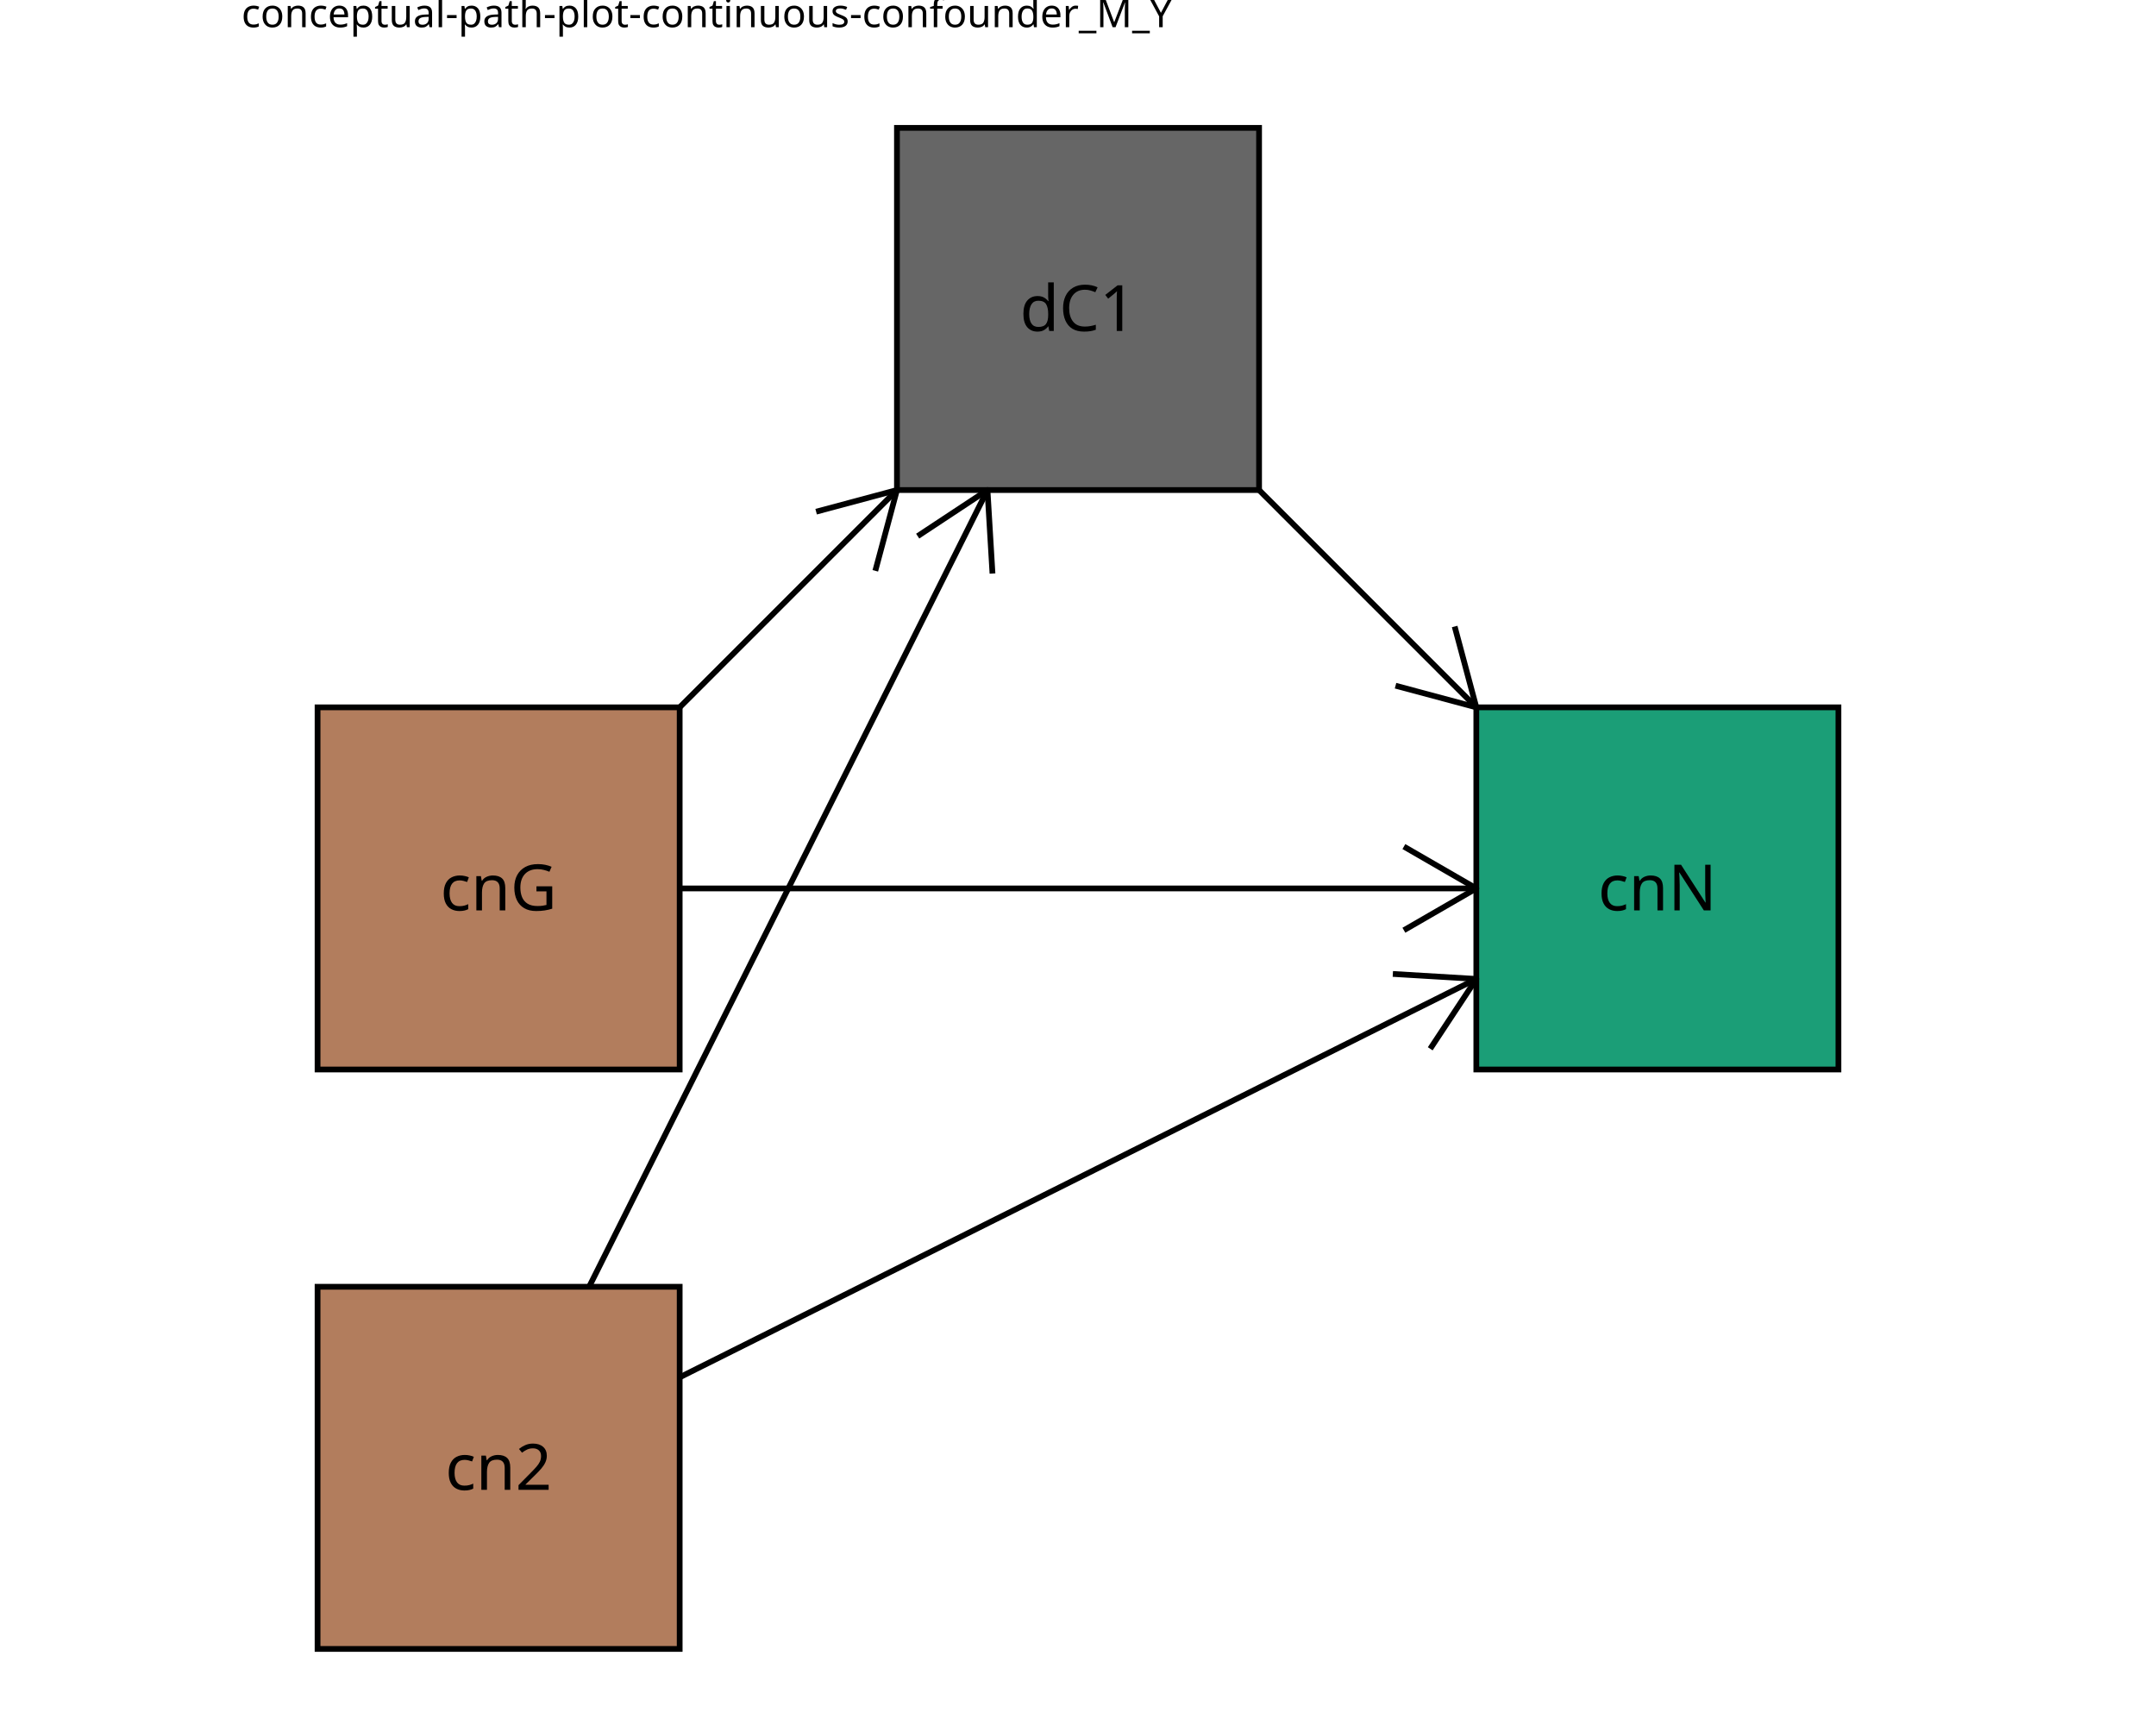
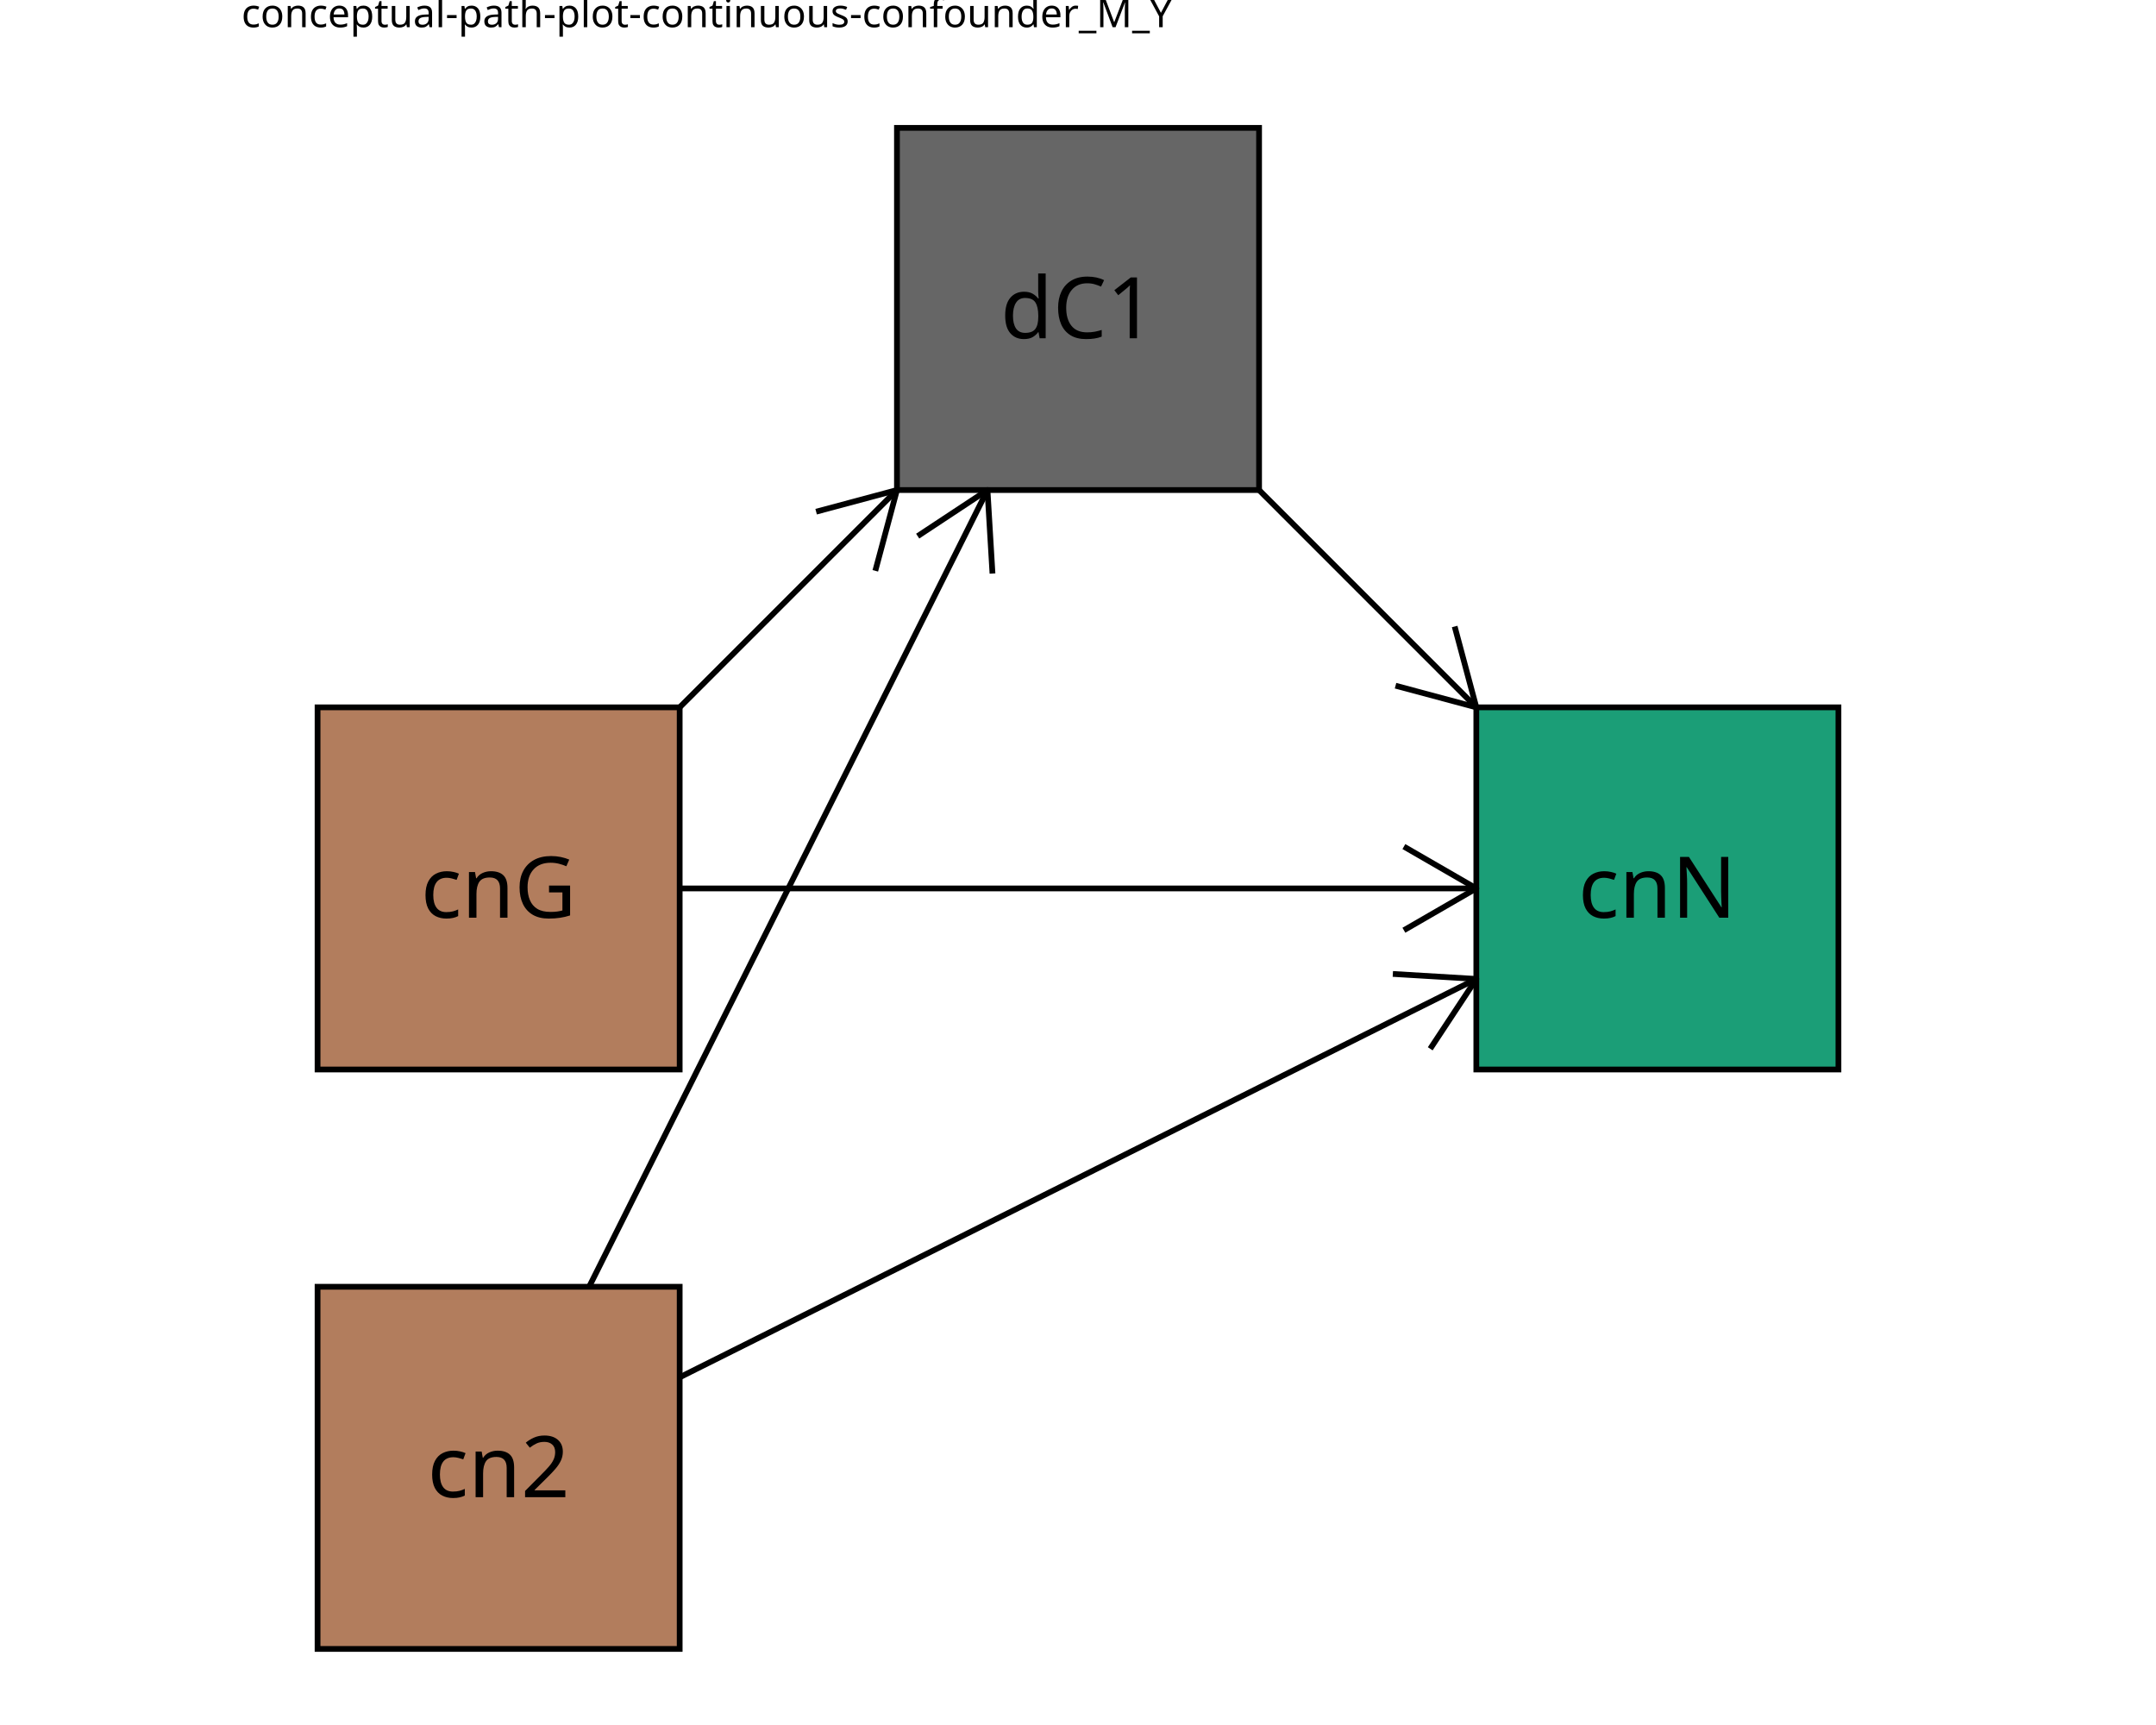
<svg xmlns="http://www.w3.org/2000/svg" class="svglite" data-engine-version="2.0" width="720.00pt" height="576.00pt" viewBox="0 0 720.00 576.00">
  <defs>
    <style type="text/css">
    .svglite line, .svglite polyline, .svglite polygon, .svglite path, .svglite rect, .svglite circle {
      fill: none;
      stroke: #000000;
      stroke-linecap: round;
      stroke-linejoin: round;
      stroke-miterlimit: 10.00;
    }
  </style>
  </defs>
  <rect width="100%" height="100%" style="stroke: none; fill: #FFFFFF;" />
  <defs>
    <clipPath id="cpMC4wMHw3MjAuMDB8MC4wMHw1NzYuMDA=">
      <rect x="0.00" y="0.00" width="720.00" height="576.00" />
    </clipPath>
  </defs>
  <g clip-path="url(#cpMC4wMHw3MjAuMDB8MC4wMHw1NzYuMDA=)">
</g>
  <defs>
    <clipPath id="cpODAuNjV8NjM5LjM1fDAuMDB8NTc2LjAw">
      <rect x="80.65" y="0.00" width="558.70" height="576.00" />
    </clipPath>
  </defs>
  <g clip-path="url(#cpODAuNjV8NjM5LjM1fDAuMDB8NTc2LjAw)">
    <rect x="80.65" y="0.00" width="558.70" height="576.00" style="stroke-width: 10.67; stroke: none;" />
  </g>
  <g clip-path="url(#cpMC4wMHw3MjAuMDB8MC4wMHw1NzYuMDA=)">
</g>
  <defs>
    <clipPath id="cpODAuNjV8NjM5LjM1fDE3LjMwfDU3Ni4wMA==">
      <rect x="80.65" y="17.30" width="558.70" height="558.70" />
    </clipPath>
  </defs>
  <g clip-path="url(#cpODAuNjV8NjM5LjM1fDE3LjMwfDU3Ni4wMA==)">
    <rect x="80.65" y="17.30" width="558.70" height="558.70" style="stroke-width: 10.67; stroke: none;" />
    <rect x="106.05" y="236.19" width="120.93" height="120.93" style="stroke-width: 1.92; stroke-linecap: butt; stroke-linejoin: miter; fill: #B27D5D;" />
    <rect x="493.02" y="236.19" width="120.93" height="120.93" style="stroke-width: 1.92; stroke-linecap: butt; stroke-linejoin: miter; fill: #1B9E77;" />
    <rect x="299.54" y="42.70" width="120.93" height="120.93" style="stroke-width: 1.92; stroke-linecap: butt; stroke-linejoin: miter; fill: #666666;" />
    <rect x="106.05" y="429.67" width="120.93" height="120.93" style="stroke-width: 1.92; stroke-linecap: butt; stroke-linejoin: miter; fill: #B27D5D;" />
    <polyline points="226.98,296.65 229.05,296.65 232.96,296.65 236.87,296.65 240.78,296.65 244.69,296.65 248.60,296.65 252.51,296.65 256.42,296.65 260.32,296.65 264.23,296.65 268.14,296.65 272.05,296.65 275.96,296.65 279.87,296.65 283.78,296.65 287.69,296.65 291.60,296.65 295.50,296.65 299.41,296.65 303.32,296.65 307.23,296.65 311.14,296.65 315.05,296.65 318.96,296.65 322.87,296.65 326.77,296.65 330.68,296.65 334.59,296.65 338.50,296.65 342.41,296.65 346.32,296.65 350.23,296.65 354.14,296.65 358.05,296.65 361.95,296.65 365.86,296.65 369.77,296.65 373.68,296.65 377.59,296.65 381.50,296.65 385.41,296.65 389.32,296.65 393.23,296.65 397.13,296.65 401.04,296.65 404.95,296.65 408.86,296.65 412.77,296.65 416.68,296.65 420.59,296.65 424.50,296.65 428.40,296.65 432.31,296.65 436.22,296.65 440.13,296.65 444.04,296.65 447.95,296.65 451.86,296.65 455.77,296.65 459.68,296.65 463.58,296.65 467.49,296.65 471.40,296.65 475.31,296.65 479.22,296.65 483.13,296.65 487.04,296.65 490.95,296.65 493.02,296.65 " style="stroke-width: 1.92; stroke-linecap: butt;" />
    <polyline points="468.83,310.62 493.02,296.65 468.83,282.68 " style="stroke-width: 1.92; stroke-linecap: butt;" />
    <polyline points="226.98,236.19 227.10,236.06 229.05,234.11 231.01,232.16 232.96,230.20 234.92,228.25 236.87,226.29 238.83,224.34 240.78,222.38 242.73,220.43 244.69,218.48 246.64,216.52 248.60,214.57 250.55,212.61 252.51,210.66 254.46,208.70 256.42,206.75 258.37,204.79 260.32,202.84 262.28,200.89 264.23,198.93 266.19,196.98 268.14,195.02 270.10,193.07 272.05,191.11 274.01,189.16 275.96,187.20 277.91,185.25 279.87,183.30 281.82,181.34 283.78,179.39 285.73,177.43 287.69,175.48 289.64,173.52 291.60,171.57 293.55,169.61 295.50,167.66 297.46,165.71 299.41,163.75 299.54,163.63 " style="stroke-width: 1.92; stroke-linecap: butt;" />
    <polyline points="292.31,190.61 299.54,163.63 272.55,170.86 " style="stroke-width: 1.92; stroke-linecap: butt;" />
    <polyline points="420.46,163.63 420.59,163.75 422.54,165.71 424.50,167.66 426.45,169.61 428.40,171.57 430.36,173.52 432.31,175.48 434.27,177.43 436.22,179.39 438.18,181.34 440.13,183.30 442.09,185.25 444.04,187.20 445.99,189.16 447.95,191.11 449.90,193.07 451.86,195.02 453.81,196.98 455.77,198.93 457.72,200.89 459.68,202.84 461.63,204.79 463.58,206.75 465.54,208.70 467.49,210.66 469.45,212.61 471.40,214.57 473.36,216.52 475.31,218.48 477.27,220.43 479.22,222.38 481.17,224.34 483.13,226.29 485.08,228.25 487.04,230.20 488.99,232.16 490.95,234.11 492.90,236.06 493.02,236.19 " style="stroke-width: 1.92; stroke-linecap: butt;" />
    <polyline points="466.04,228.96 493.02,236.19 485.79,209.20 " style="stroke-width: 1.92; stroke-linecap: butt;" />
    <polyline points="226.98,459.91 229.05,458.87 232.96,456.91 236.87,454.96 240.78,453.01 244.69,451.05 248.60,449.10 252.51,447.14 256.42,445.19 260.32,443.23 264.23,441.28 268.14,439.32 272.05,437.37 275.96,435.42 279.87,433.46 283.78,431.51 287.69,429.55 291.60,427.60 295.50,425.64 299.41,423.69 303.32,421.74 307.23,419.78 311.14,417.83 315.05,415.87 318.96,413.92 322.87,411.96 326.77,410.01 330.68,408.05 334.59,406.10 338.50,404.15 342.41,402.19 346.32,400.24 350.23,398.28 354.14,396.33 358.05,394.37 361.95,392.42 365.86,390.46 369.77,388.51 373.68,386.56 377.59,384.60 381.50,382.65 385.41,380.69 389.32,378.74 393.23,376.78 397.13,374.83 401.04,372.87 404.95,370.92 408.86,368.97 412.77,367.01 416.68,365.06 420.59,363.10 424.50,361.15 428.40,359.19 432.31,357.24 436.22,355.28 440.13,353.33 444.04,351.38 447.95,349.42 451.86,347.47 455.77,345.51 459.68,343.56 463.58,341.60 467.49,339.65 471.40,337.69 475.31,335.74 479.22,333.79 483.13,331.83 487.04,329.88 490.95,327.92 493.02,326.88 " style="stroke-width: 1.92; stroke-linecap: butt;" />
    <polyline points="477.63,350.20 493.02,326.88 465.14,325.21 " style="stroke-width: 1.92; stroke-linecap: butt;" />
    <polyline points="196.74,429.67 197.78,427.60 199.74,423.69 201.69,419.78 203.65,415.87 205.60,411.96 207.56,408.05 209.51,404.15 211.46,400.24 213.42,396.33 215.37,392.42 217.33,388.51 219.28,384.60 221.24,380.69 223.19,376.78 225.14,372.87 227.10,368.97 229.05,365.06 231.01,361.15 232.96,357.24 234.92,353.33 236.87,349.42 238.83,345.51 240.78,341.60 242.73,337.69 244.69,333.79 246.64,329.88 248.60,325.97 250.55,322.06 252.51,318.15 254.46,314.24 256.42,310.33 258.37,306.42 260.32,302.52 262.28,298.61 264.23,294.70 266.19,290.79 268.14,286.88 270.10,282.97 272.05,279.06 274.01,275.15 275.96,271.24 277.91,267.34 279.87,263.43 281.82,259.52 283.78,255.61 285.73,251.70 287.69,247.79 289.64,243.88 291.60,239.97 293.55,236.06 295.50,232.16 297.46,228.25 299.41,224.34 301.37,220.43 303.32,216.52 305.28,212.61 307.23,208.70 309.19,204.79 311.14,200.89 313.09,196.98 315.05,193.07 317.00,189.16 318.96,185.25 320.91,181.34 322.87,177.43 324.82,173.52 326.77,169.61 328.73,165.71 329.77,163.63 " style="stroke-width: 1.92; stroke-linecap: butt;" />
    <polyline points="331.44,191.51 329.77,163.63 306.46,179.02 " style="stroke-width: 1.92; stroke-linecap: butt;" />
-     <text x="166.51" y="303.99" text-anchor="middle" style="font-size: 21.34px; font-family: sans;" textLength="39.15px" lengthAdjust="spacingAndGlyphs">cnG</text>
-     <text x="553.49" y="303.99" text-anchor="middle" style="font-size: 21.34px; font-family: sans;" textLength="37.96px" lengthAdjust="spacingAndGlyphs">cnN</text>
-     <text x="360.00" y="110.51" text-anchor="middle" style="font-size: 21.34px; font-family: sans;" textLength="39.15px" lengthAdjust="spacingAndGlyphs">dC1</text>
-     <text x="166.51" y="497.48" text-anchor="middle" style="font-size: 21.34px; font-family: sans;" textLength="34.42px" lengthAdjust="spacingAndGlyphs">cn2</text>
+     <text x="166.51" y="306.44" text-anchor="middle" style="font-size: 28.45px; font-family: sans;" textLength="52.21px" lengthAdjust="spacingAndGlyphs">cnG</text>
+     <text x="553.49" y="306.44" text-anchor="middle" style="font-size: 28.45px; font-family: sans;" textLength="50.62px" lengthAdjust="spacingAndGlyphs">cnN</text>
+     <text x="360.00" y="112.95" text-anchor="middle" style="font-size: 28.45px; font-family: sans;" textLength="52.21px" lengthAdjust="spacingAndGlyphs">dC1</text>
+     <text x="166.51" y="499.93" text-anchor="middle" style="font-size: 28.45px; font-family: sans;" textLength="45.89px" lengthAdjust="spacingAndGlyphs">cn2</text>
  </g>
  <g clip-path="url(#cpMC4wMHw3MjAuMDB8MC4wMHw1NzYuMDA=)">
    <text x="80.65" y="9.08" style="font-size: 13.20px; font-family: sans;" textLength="292.83px" lengthAdjust="spacingAndGlyphs">conceptual-path-plot-continuous-confounder_M_Y</text>
  </g>
</svg>
